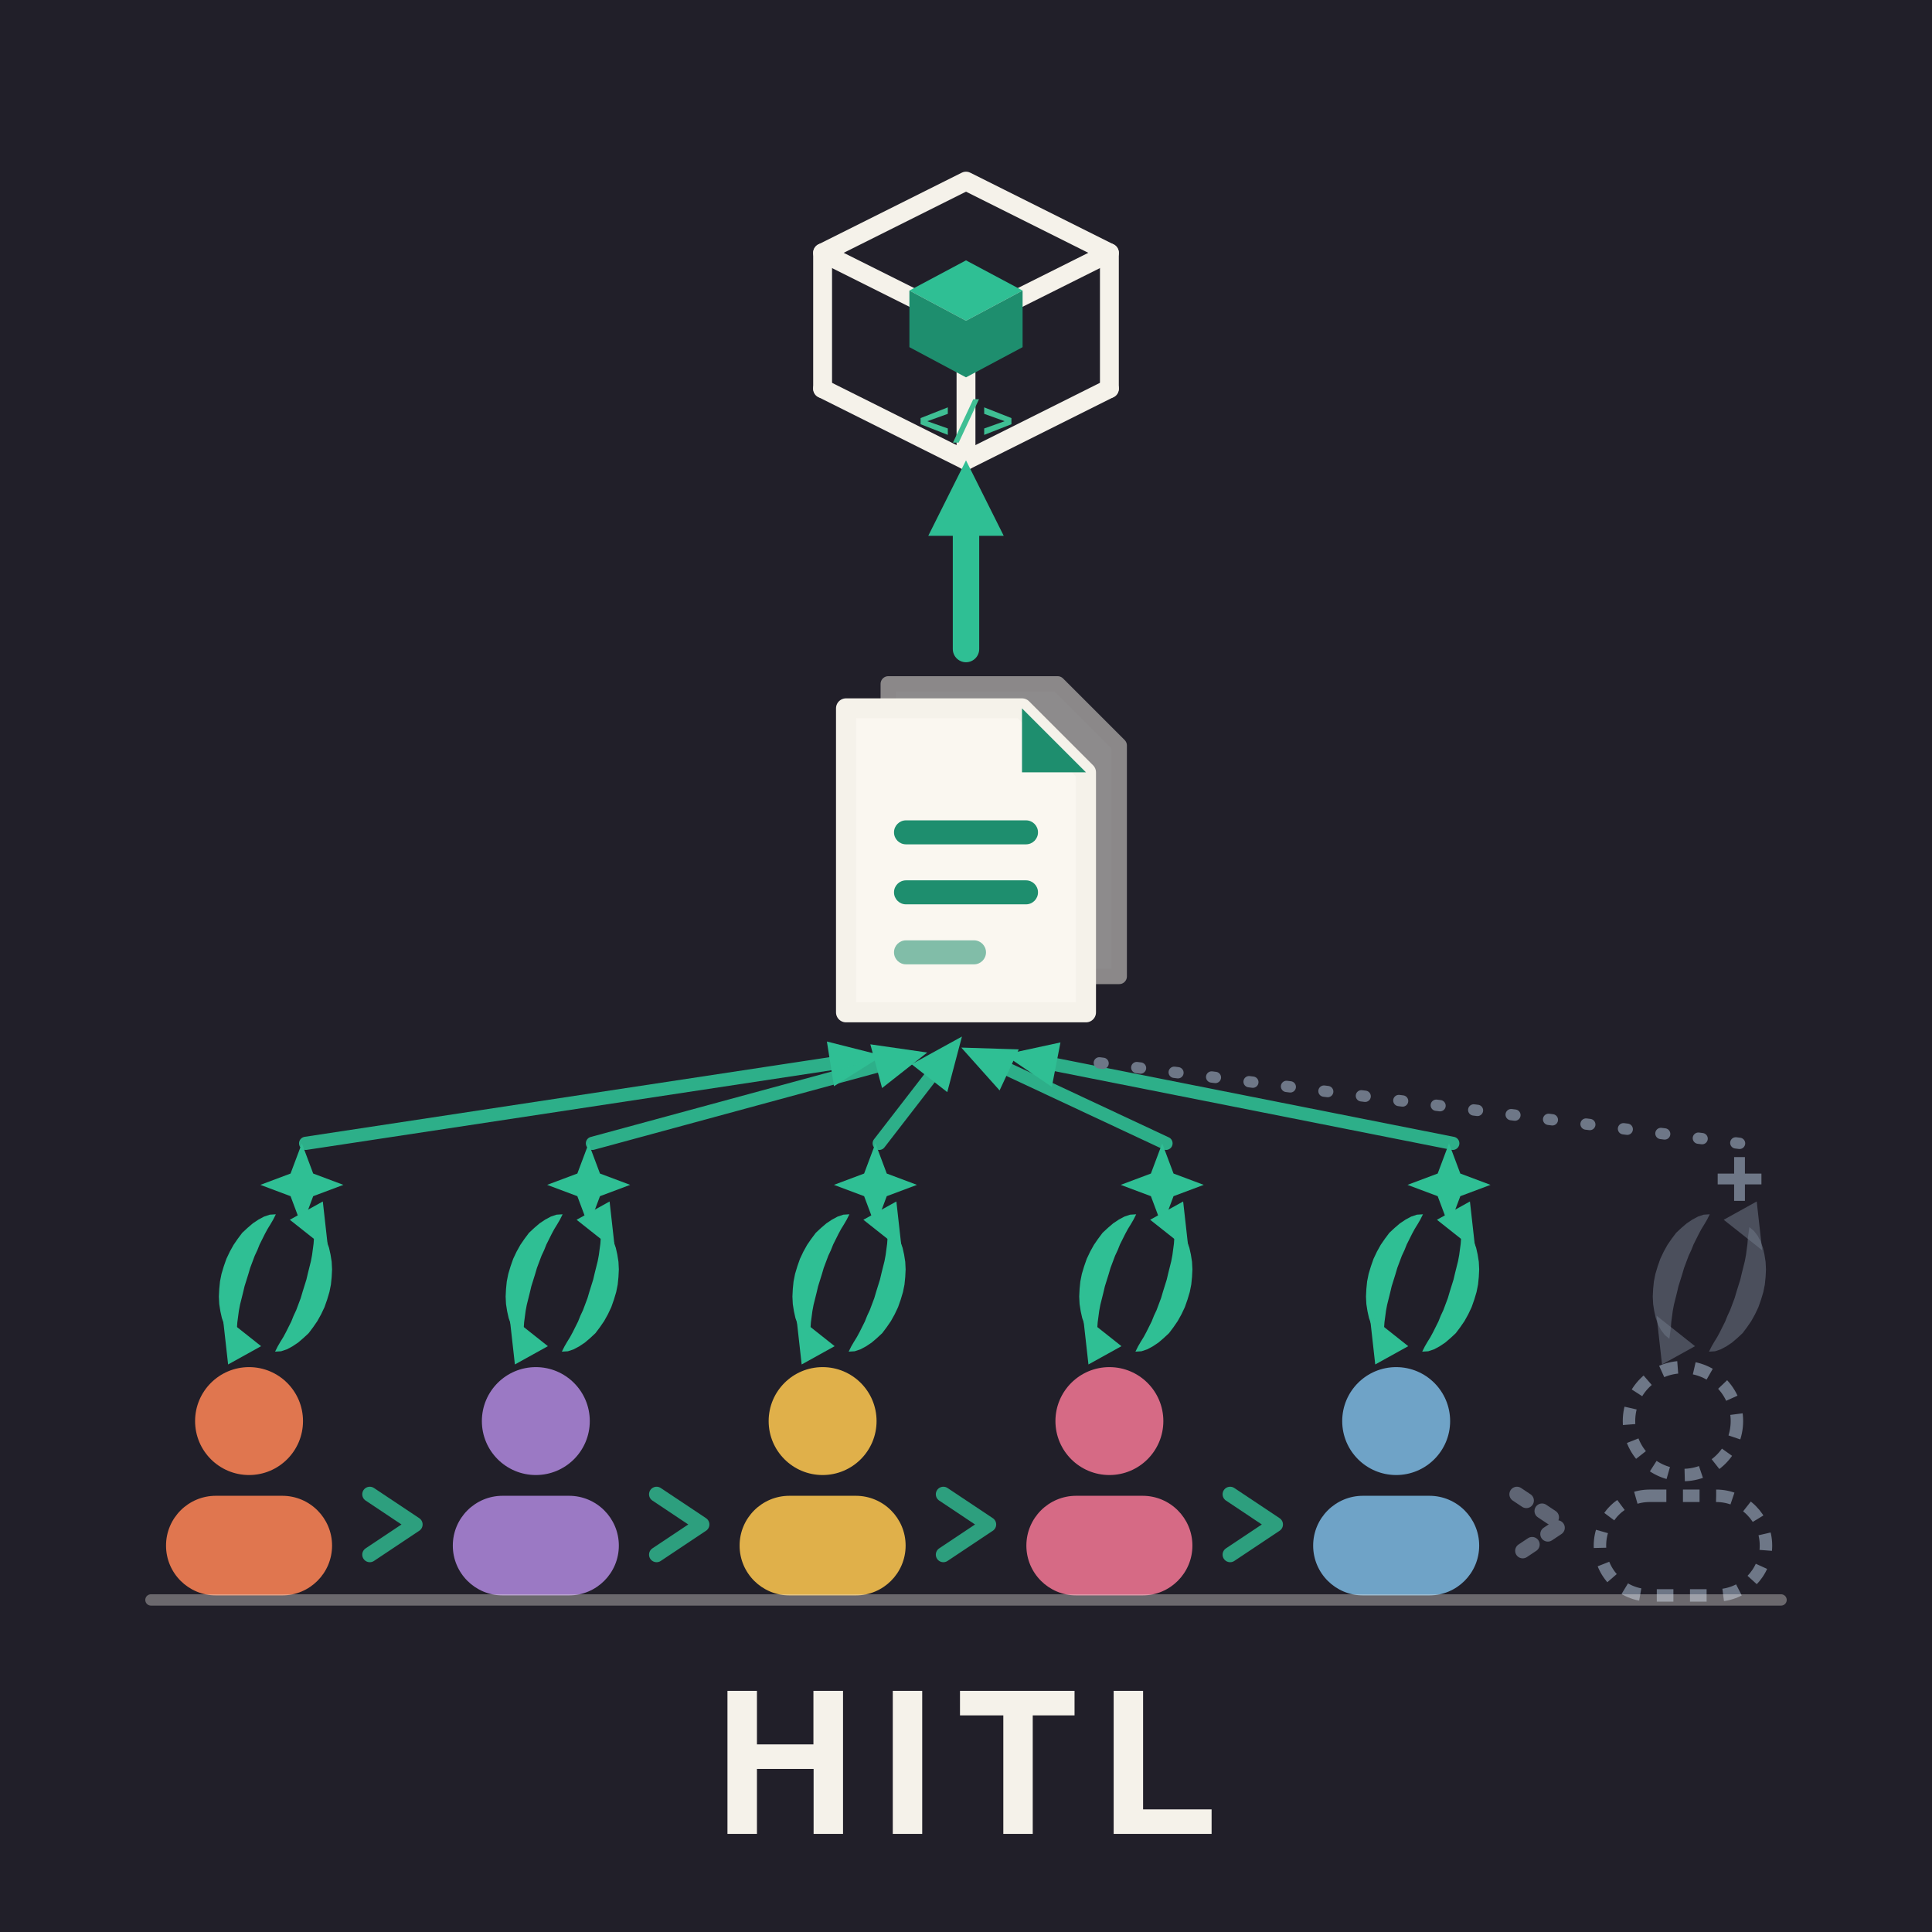
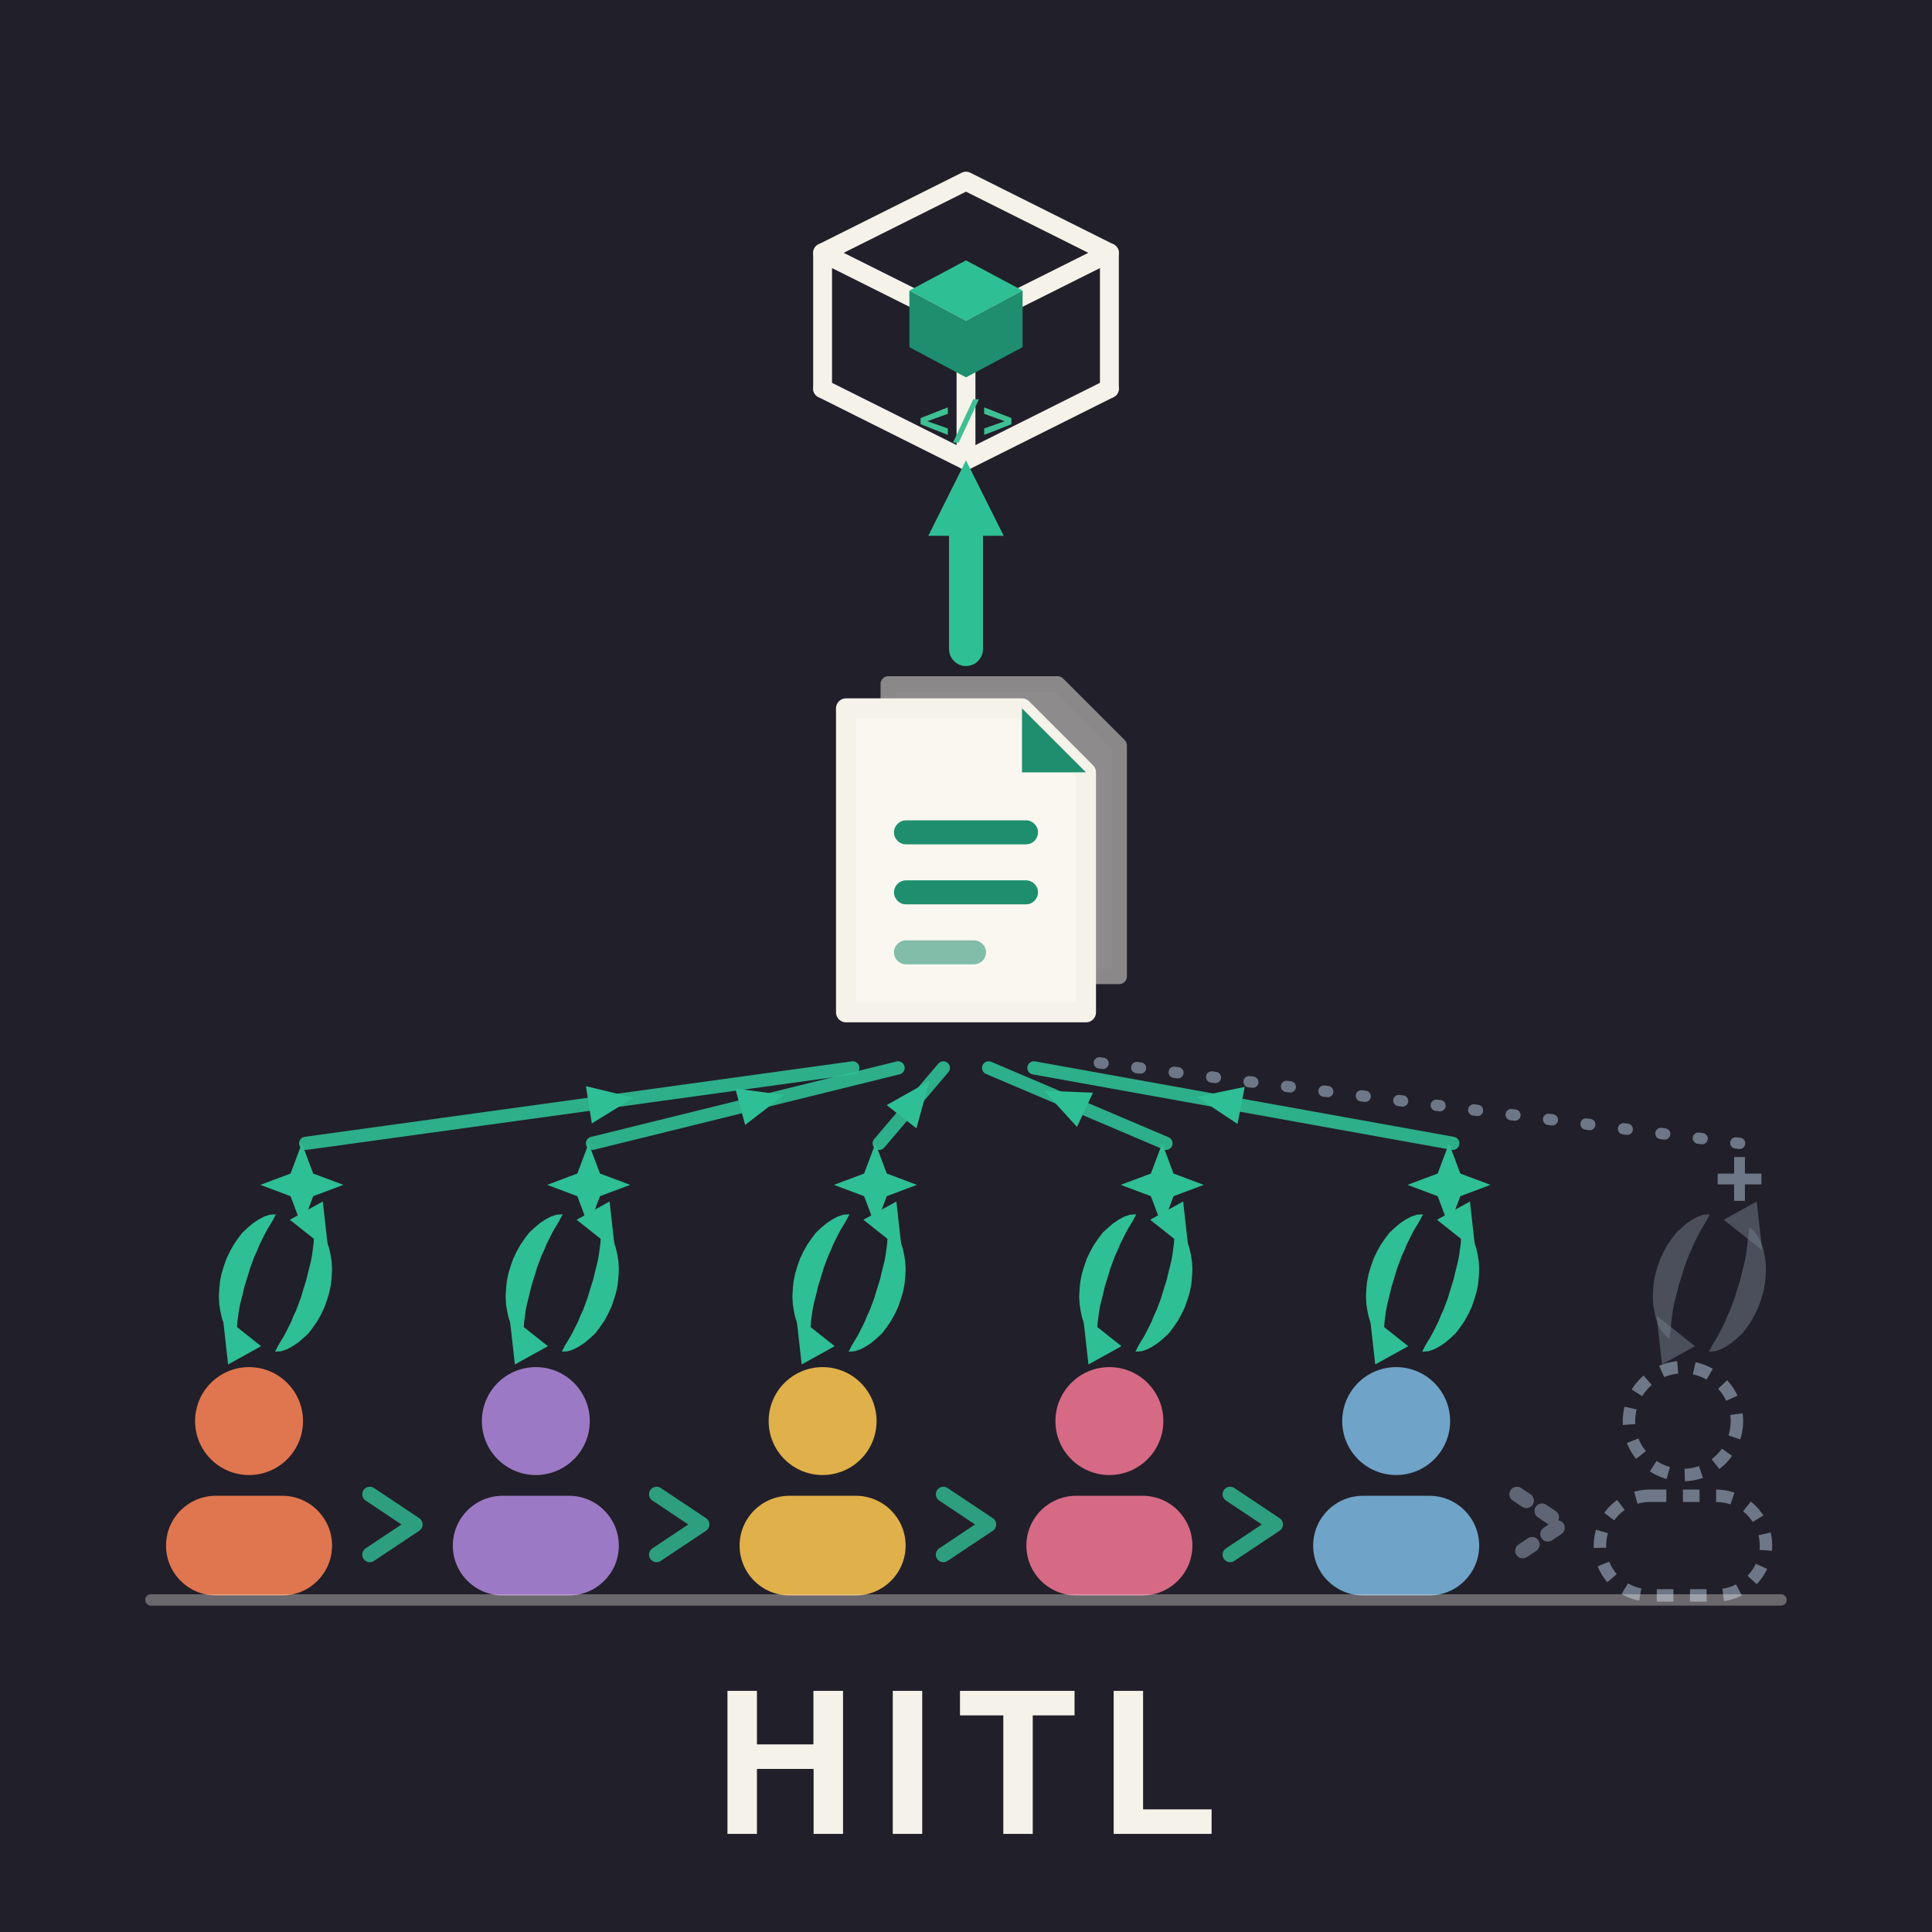
<svg xmlns="http://www.w3.org/2000/svg" width="512" height="512" viewBox="0 0 512 512">
  <rect width="512" height="512" fill="#211F29" />
  <g transform="translate(256,128)">
    <g fill="none" stroke="#F5F2EA" stroke-width="5" stroke-linejoin="round" stroke-linecap="round">
      <polygon points="0,-80 38,-61 0,-42 -38,-61" />
      <line x1="-38" y1="-61" x2="-38" y2="-25" />
      <line x1="38" y1="-61" x2="38" y2="-25" />
      <line x1="0" y1="-42" x2="0" y2="-6" />
      <polyline points="-38,-25 0,-6 38,-25" />
    </g>
    <polygon points="0,-59 15,-51 0,-43 -15,-51" fill="#2FBF94" />
    <polygon points="-15,-51 0,-43 0,-28 -15,-36" fill="#1E8E6E" />
    <polygon points="15,-51 0,-43 0,-28 15,-36" fill="#1E8E6E" />
    <text x="0" y="-12" text-anchor="middle" font-family="Menlo, Consolas, monospace" font-weight="bold" font-size="14" fill="#3FBF94">&lt;/&gt;</text>
  </g>
-   <line x1="256" y1="172" x2="256" y2="140" stroke="#2FBF94" stroke-width="7" stroke-linecap="round" />
+   <line x1="256" y1="172" x2="256" y2="140" stroke="#2FBF94" stroke-width="9" stroke-linecap="round" />
  <polygon points="12,0 -8,10 -8,-10" fill="#2FBF94" transform="translate(256,134) rotate(-90)" />
  <g transform="translate(256,228)">
    <g transform="translate(10,-8) scale(1.02)" opacity="0.5">
      <path d="M -30 -38 L 14 -38 L 30 -22 L 30 38 L -30 38 Z" fill="#FAF7F0" stroke="#F5F2EA" stroke-width="4" stroke-linejoin="round" />
    </g>
    <g transform="scale(1.06)">
      <path d="M -30 -38 L 14 -38 L 30 -22 L 30 38 L -30 38 Z" fill="#FAF7F0" stroke="#F5F2EA" stroke-width="5" stroke-linejoin="round" />
      <path d="M 14 -38 L 14 -22 L 30 -22 Z" fill="#1E8E6E" />
      <rect x="-18" y="-10" width="36" height="6" rx="3" fill="#1E8E6E" />
      <rect x="-18" y="5" width="36" height="6" rx="3" fill="#1E8E6E" />
      <rect x="-18" y="20" width="23" height="6" rx="3" fill="#1E8E6E" opacity="0.55" />
    </g>
  </g>
-   <line x1="81" y1="303" x2="226" y2="281" stroke="#2FBF94" stroke-width="3.5" stroke-linecap="round" opacity="0.9" />
-   <polygon points="8,0 -6,6 -6,-6" fill="#2FBF94" transform="translate(226,281) rotate(-9)" />
+   <line x1="81" y1="303" x2="226" y2="283" stroke="#2FBF94" stroke-width="3.5" stroke-linecap="round" opacity="0.9" />
+   <polygon points="7,0 -5,5 -5,-5" fill="#2FBF94" transform="translate(161,292) rotate(-9)" />
  <g transform="translate(66,392) scale(1.1)" fill="#E0764F">
    <circle cx="0" cy="-14" r="13" />
    <rect x="-20" y="4" width="40" height="24" rx="12" />
  </g>
  <polygon points="72.9,358.2 74.5,358.1 76.0,357.6 77.5,356.8 79.0,355.8 80.4,354.6 81.8,353.3 83.0,351.7 84.1,350.1 85.1,348.3 86.0,346.4 86.7,344.4 87.3,342.4 87.7,340.4 87.9,338.4 88.0,336.4 87.9,334.4 87.6,332.5 87.2,330.7 86.6,329.0 85.8,327.5 84.8,326.2 83.6,325.2 83.6,325.2 83.4,326.7 83.2,328.2 83.1,329.6 82.9,331.1 82.7,332.6 82.4,334.2 82.0,335.8 81.6,337.4 81.2,339.1 80.7,340.7 80.2,342.3 79.7,344.0 79.1,345.6 78.5,347.2 77.8,348.7 77.2,350.2 76.5,351.6 75.8,353.0 75.1,354.3 74.3,355.6 73.6,356.8 72.9,358.2" fill="#2FBF94" />
  <polygon points="7,0 -5,5 -5,-5" fill="#2FBF94" transform="translate(83.6,325.2) rotate(61)" />
  <polygon points="73.1,321.8 71.5,321.9 70.0,322.4 68.5,323.2 67.0,324.2 65.6,325.4 64.2,326.7 63.0,328.3 61.9,329.9 60.9,331.7 60.0,333.6 59.3,335.6 58.7,337.6 58.3,339.6 58.1,341.6 58.0,343.6 58.1,345.6 58.4,347.5 58.8,349.3 59.4,351.0 60.2,352.5 61.2,353.8 62.4,354.8 62.4,354.8 62.6,353.3 62.8,351.8 62.9,350.4 63.1,348.9 63.3,347.4 63.6,345.8 64.0,344.2 64.4,342.6 64.8,340.9 65.3,339.3 65.8,337.7 66.3,336.0 66.9,334.4 67.5,332.8 68.2,331.3 68.8,329.8 69.5,328.4 70.2,327.0 70.9,325.7 71.7,324.4 72.4,323.2 73.1,321.8" fill="#2FBF94" />
  <polygon points="7,0 -5,5 -5,-5" fill="#2FBF94" transform="translate(62.4,354.8) rotate(-119)" />
  <path transform="translate(80,314) scale(1.0)" fill="#2FBF94" d="M0,-11 L3,-3 L11,0 L3,3 L0,11 L-3,3 L-11,0 L-3,-3 Z" />
-   <line x1="157" y1="303" x2="238" y2="281" stroke="#2FBF94" stroke-width="3.5" stroke-linecap="round" opacity="0.9" />
-   <polygon points="8,0 -6,6 -6,-6" fill="#2FBF94" transform="translate(238,281) rotate(-15)" />
+   <line x1="157" y1="303" x2="238" y2="283" stroke="#2FBF94" stroke-width="3.5" stroke-linecap="round" opacity="0.9" />
+   <polygon points="7,0 -5,5 -5,-5" fill="#2FBF94" transform="translate(201,292) rotate(-15)" />
  <g transform="translate(142,392) scale(1.1)" fill="#9B79C4">
    <circle cx="0" cy="-14" r="13" />
    <rect x="-20" y="4" width="40" height="24" rx="12" />
  </g>
  <polygon points="148.9,358.2 150.5,358.1 152.0,357.6 153.5,356.8 155.0,355.8 156.4,354.6 157.8,353.3 159.0,351.7 160.1,350.1 161.1,348.3 162.0,346.4 162.7,344.4 163.3,342.4 163.7,340.4 163.9,338.4 164.0,336.4 163.9,334.4 163.6,332.5 163.2,330.7 162.6,329.0 161.8,327.5 160.8,326.2 159.6,325.2 159.6,325.2 159.4,326.7 159.2,328.2 159.1,329.6 158.9,331.1 158.7,332.6 158.4,334.2 158.0,335.8 157.6,337.4 157.2,339.1 156.7,340.7 156.2,342.3 155.7,344.0 155.1,345.6 154.5,347.2 153.8,348.7 153.2,350.2 152.5,351.6 151.8,353.0 151.1,354.3 150.3,355.6 149.6,356.8 148.9,358.2" fill="#2FBF94" />
  <polygon points="7,0 -5,5 -5,-5" fill="#2FBF94" transform="translate(159.6,325.2) rotate(61)" />
  <polygon points="149.1,321.8 147.5,321.9 146.0,322.4 144.5,323.2 143.0,324.2 141.6,325.4 140.2,326.7 139.0,328.3 137.9,329.9 136.9,331.7 136.0,333.6 135.3,335.6 134.7,337.6 134.3,339.6 134.1,341.6 134.0,343.6 134.1,345.6 134.4,347.5 134.8,349.3 135.4,351.0 136.2,352.5 137.2,353.8 138.4,354.8 138.4,354.8 138.6,353.3 138.8,351.8 138.9,350.4 139.1,348.9 139.3,347.4 139.6,345.8 140.0,344.2 140.4,342.6 140.8,340.9 141.3,339.3 141.8,337.7 142.3,336.0 142.9,334.4 143.5,332.8 144.2,331.3 144.8,329.8 145.5,328.4 146.2,327.0 146.9,325.7 147.7,324.4 148.4,323.2 149.1,321.8" fill="#2FBF94" />
  <polygon points="7,0 -5,5 -5,-5" fill="#2FBF94" transform="translate(138.4,354.8) rotate(-119)" />
  <path transform="translate(156,314) scale(1.0)" fill="#2FBF94" d="M0,-11 L3,-3 L11,0 L3,3 L0,11 L-3,3 L-11,0 L-3,-3 Z" />
-   <line x1="233" y1="303" x2="250" y2="281" stroke="#2FBF94" stroke-width="3.5" stroke-linecap="round" opacity="0.9" />
-   <polygon points="8,0 -6,6 -6,-6" fill="#2FBF94" transform="translate(250,281) rotate(-52)" />
+   <line x1="233" y1="303" x2="250" y2="283" stroke="#2FBF94" stroke-width="3.5" stroke-linecap="round" opacity="0.9" />
+   <polygon points="7,0 -5,5 -5,-5" fill="#2FBF94" transform="translate(242,292) rotate(-52)" />
  <g transform="translate(218,392) scale(1.1)" fill="#E0B04A">
    <circle cx="0" cy="-14" r="13" />
    <rect x="-20" y="4" width="40" height="24" rx="12" />
  </g>
  <polygon points="224.9,358.2 226.5,358.1 228.0,357.6 229.5,356.8 231.0,355.8 232.4,354.6 233.8,353.3 235.0,351.7 236.1,350.1 237.1,348.3 238.0,346.4 238.7,344.4 239.3,342.4 239.7,340.4 239.9,338.4 240.0,336.4 239.9,334.4 239.6,332.5 239.2,330.7 238.6,329.0 237.8,327.5 236.8,326.2 235.6,325.2 235.6,325.2 235.4,326.7 235.2,328.2 235.1,329.6 234.9,331.1 234.7,332.6 234.4,334.2 234.0,335.8 233.6,337.4 233.2,339.1 232.7,340.7 232.2,342.3 231.7,344.0 231.1,345.6 230.5,347.2 229.8,348.7 229.2,350.2 228.5,351.6 227.8,353.0 227.1,354.3 226.3,355.6 225.6,356.8 224.9,358.2" fill="#2FBF94" />
  <polygon points="7,0 -5,5 -5,-5" fill="#2FBF94" transform="translate(235.6,325.2) rotate(61)" />
  <polygon points="225.1,321.8 223.5,321.9 222.0,322.4 220.5,323.2 219.0,324.2 217.6,325.4 216.2,326.7 215.0,328.3 213.9,329.9 212.9,331.7 212.0,333.6 211.3,335.6 210.7,337.6 210.3,339.6 210.1,341.6 210.0,343.6 210.1,345.6 210.4,347.5 210.8,349.3 211.4,351.0 212.2,352.5 213.2,353.8 214.4,354.8 214.4,354.8 214.6,353.3 214.8,351.8 214.9,350.4 215.1,348.9 215.3,347.4 215.6,345.8 216.0,344.2 216.4,342.6 216.8,340.9 217.3,339.3 217.8,337.7 218.3,336.0 218.9,334.4 219.5,332.8 220.2,331.3 220.8,329.8 221.5,328.4 222.2,327.0 222.9,325.7 223.7,324.4 224.4,323.2 225.1,321.8" fill="#2FBF94" />
  <polygon points="7,0 -5,5 -5,-5" fill="#2FBF94" transform="translate(214.4,354.8) rotate(-119)" />
  <path transform="translate(232,314) scale(1.0)" fill="#2FBF94" d="M0,-11 L3,-3 L11,0 L3,3 L0,11 L-3,3 L-11,0 L-3,-3 Z" />
-   <line x1="309" y1="303" x2="262" y2="281" stroke="#2FBF94" stroke-width="3.5" stroke-linecap="round" opacity="0.9" />
-   <polygon points="8,0 -6,6 -6,-6" fill="#2FBF94" transform="translate(262,281) rotate(-155)" />
+   <line x1="309" y1="303" x2="262" y2="283" stroke="#2FBF94" stroke-width="3.5" stroke-linecap="round" opacity="0.9" />
+   <polygon points="7,0 -5,5 -5,-5" fill="#2FBF94" transform="translate(283,292) rotate(-155)" />
  <g transform="translate(294,392) scale(1.1)" fill="#D66A85">
    <circle cx="0" cy="-14" r="13" />
    <rect x="-20" y="4" width="40" height="24" rx="12" />
  </g>
  <polygon points="300.9,358.2 302.5,358.1 304.0,357.6 305.5,356.8 307.0,355.8 308.4,354.6 309.8,353.3 311.0,351.7 312.1,350.1 313.1,348.3 314.0,346.4 314.7,344.4 315.3,342.4 315.7,340.4 315.9,338.4 316.0,336.4 315.9,334.4 315.6,332.5 315.2,330.7 314.6,329.0 313.8,327.5 312.8,326.2 311.6,325.2 311.6,325.2 311.4,326.7 311.2,328.2 311.1,329.6 310.9,331.1 310.7,332.6 310.4,334.2 310.0,335.8 309.6,337.4 309.2,339.1 308.7,340.7 308.2,342.3 307.7,344.0 307.1,345.6 306.5,347.2 305.8,348.7 305.2,350.2 304.5,351.6 303.8,353.0 303.1,354.3 302.3,355.6 301.6,356.8 300.9,358.2" fill="#2FBF94" />
  <polygon points="7,0 -5,5 -5,-5" fill="#2FBF94" transform="translate(311.6,325.2) rotate(61)" />
  <polygon points="301.1,321.8 299.5,321.9 298.0,322.4 296.5,323.2 295.0,324.2 293.6,325.4 292.2,326.7 291.0,328.3 289.9,329.9 288.9,331.7 288.0,333.6 287.3,335.6 286.7,337.6 286.3,339.6 286.1,341.6 286.0,343.6 286.1,345.6 286.4,347.5 286.8,349.3 287.4,351.0 288.2,352.5 289.2,353.8 290.4,354.8 290.4,354.8 290.6,353.3 290.8,351.8 290.9,350.4 291.1,348.9 291.3,347.4 291.6,345.8 292.0,344.2 292.4,342.6 292.8,340.9 293.3,339.3 293.8,337.7 294.3,336.0 294.9,334.4 295.5,332.8 296.2,331.3 296.8,329.8 297.5,328.4 298.2,327.0 298.9,325.7 299.7,324.4 300.4,323.2 301.1,321.8" fill="#2FBF94" />
  <polygon points="7,0 -5,5 -5,-5" fill="#2FBF94" transform="translate(290.4,354.8) rotate(-119)" />
  <path transform="translate(308,314) scale(1.0)" fill="#2FBF94" d="M0,-11 L3,-3 L11,0 L3,3 L0,11 L-3,3 L-11,0 L-3,-3 Z" />
-   <line x1="385" y1="303" x2="274" y2="281" stroke="#2FBF94" stroke-width="3.5" stroke-linecap="round" opacity="0.9" />
-   <polygon points="8,0 -6,6 -6,-6" fill="#2FBF94" transform="translate(274,281) rotate(-169)" />
+   <line x1="385" y1="303" x2="274" y2="283" stroke="#2FBF94" stroke-width="3.5" stroke-linecap="round" opacity="0.9" />
+   <polygon points="7,0 -5,5 -5,-5" fill="#2FBF94" transform="translate(324,292) rotate(-169)" />
  <g transform="translate(370,392) scale(1.1)" fill="#6FA3C7">
    <circle cx="0" cy="-14" r="13" />
    <rect x="-20" y="4" width="40" height="24" rx="12" />
  </g>
  <polygon points="376.9,358.2 378.5,358.1 380.0,357.6 381.5,356.8 383.0,355.8 384.4,354.6 385.8,353.3 387.0,351.7 388.1,350.1 389.1,348.3 390.0,346.4 390.7,344.4 391.3,342.4 391.7,340.4 391.9,338.4 392.0,336.4 391.9,334.4 391.6,332.5 391.2,330.7 390.6,329.0 389.8,327.5 388.8,326.2 387.6,325.2 387.6,325.2 387.4,326.7 387.2,328.2 387.1,329.6 386.9,331.1 386.7,332.6 386.4,334.2 386.0,335.8 385.6,337.4 385.2,339.1 384.7,340.7 384.2,342.3 383.7,344.0 383.1,345.6 382.5,347.2 381.8,348.7 381.2,350.2 380.5,351.6 379.8,353.0 379.1,354.3 378.3,355.6 377.6,356.8 376.9,358.2" fill="#2FBF94" />
  <polygon points="7,0 -5,5 -5,-5" fill="#2FBF94" transform="translate(387.6,325.2) rotate(61)" />
  <polygon points="377.1,321.8 375.5,321.9 374.0,322.4 372.5,323.2 371.0,324.2 369.6,325.4 368.2,326.7 367.0,328.3 365.9,329.9 364.9,331.7 364.0,333.6 363.3,335.6 362.7,337.6 362.3,339.6 362.1,341.6 362.0,343.6 362.1,345.6 362.4,347.5 362.8,349.3 363.4,351.0 364.2,352.5 365.2,353.8 366.4,354.8 366.4,354.8 366.6,353.3 366.8,351.8 366.9,350.4 367.1,348.9 367.3,347.4 367.6,345.8 368.0,344.2 368.4,342.6 368.8,340.9 369.3,339.3 369.8,337.7 370.3,336.0 370.9,334.4 371.5,332.8 372.2,331.3 372.8,329.8 373.5,328.4 374.2,327.0 374.9,325.7 375.7,324.4 376.4,323.2 377.1,321.8" fill="#2FBF94" />
  <polygon points="7,0 -5,5 -5,-5" fill="#2FBF94" transform="translate(366.4,354.8) rotate(-119)" />
  <path transform="translate(384,314) scale(1.0)" fill="#2FBF94" d="M0,-11 L3,-3 L11,0 L3,3 L0,11 L-3,3 L-11,0 L-3,-3 Z" />
  <line x1="461" y1="303" x2="286" y2="281" stroke="#6E7787" stroke-width="3" stroke-linecap="round" stroke-dasharray="1 9" />
  <g transform="translate(446,392) scale(1.1)" fill="none" stroke="#6E7787" stroke-width="3" stroke-dasharray="4 4">
    <circle cx="0" cy="-14" r="13" />
    <rect x="-20" y="4" width="40" height="24" rx="12" />
  </g>
  <polygon points="452.9,358.2 454.5,358.1 456.0,357.6 457.5,356.8 459.0,355.8 460.4,354.6 461.8,353.3 463.0,351.7 464.1,350.1 465.1,348.3 466.0,346.4 466.7,344.4 467.3,342.4 467.7,340.4 467.9,338.4 468.0,336.4 467.9,334.4 467.6,332.5 467.2,330.7 466.6,329.0 465.8,327.5 464.8,326.2 463.6,325.2 463.6,325.2 463.4,326.7 463.2,328.2 463.1,329.6 462.9,331.1 462.7,332.6 462.4,334.2 462.0,335.8 461.6,337.4 461.2,339.1 460.7,340.7 460.2,342.3 459.7,344.0 459.1,345.6 458.5,347.2 457.8,348.7 457.2,350.2 456.5,351.6 455.8,353.0 455.1,354.3 454.3,355.6 453.6,356.8 452.9,358.2" fill="#6E7787" opacity="0.55" />
  <polygon points="7,0 -5,5 -5,-5" fill="#6E7787" opacity="0.55" transform="translate(463.6,325.2) rotate(61)" />
  <polygon points="453.1,321.8 451.5,321.9 450.0,322.4 448.5,323.2 447.0,324.2 445.6,325.4 444.2,326.7 443.0,328.3 441.9,329.9 440.9,331.7 440.0,333.6 439.3,335.6 438.7,337.6 438.3,339.6 438.1,341.6 438.0,343.6 438.1,345.6 438.4,347.5 438.8,349.3 439.4,351.0 440.2,352.5 441.2,353.8 442.4,354.8 442.4,354.8 442.6,353.3 442.8,351.8 442.9,350.4 443.1,348.9 443.3,347.4 443.6,345.8 444.0,344.2 444.4,342.6 444.8,340.9 445.3,339.3 445.8,337.7 446.3,336.0 446.9,334.4 447.5,332.8 448.2,331.3 448.8,329.8 449.5,328.4 450.2,327.0 450.9,325.7 451.7,324.4 452.4,323.2 453.1,321.8" fill="#6E7787" opacity="0.55" />
  <polygon points="7,0 -5,5 -5,-5" fill="#6E7787" opacity="0.55" transform="translate(442.4,354.8) rotate(-119)" />
  <text x="454" y="318" font-family="'Helvetica Neue', Helvetica, Arial, sans-serif" font-weight="700" font-size="24" fill="#6E7787">+</text>
  <polyline points="98,396 110,404 98,412" fill="none" stroke="#2FBF94" stroke-width="4" stroke-linecap="round" stroke-linejoin="round" opacity="0.8" />
  <polyline points="174,396 186,404 174,412" fill="none" stroke="#2FBF94" stroke-width="4" stroke-linecap="round" stroke-linejoin="round" opacity="0.8" />
  <polyline points="250,396 262,404 250,412" fill="none" stroke="#2FBF94" stroke-width="4" stroke-linecap="round" stroke-linejoin="round" opacity="0.8" />
  <polyline points="326,396 338,404 326,412" fill="none" stroke="#2FBF94" stroke-width="4" stroke-linecap="round" stroke-linejoin="round" opacity="0.8" />
  <polyline points="402,396 414,404 402,412" fill="none" stroke="#6E7787" stroke-width="4" stroke-linecap="round" stroke-linejoin="round" stroke-dasharray="3 5" opacity="0.8" />
  <line x1="40" y1="424" x2="472" y2="424" stroke="#F5F2EA" stroke-width="3" stroke-linecap="round" opacity="0.35" />
  <text x="256" y="486" text-anchor="middle" font-family="'Helvetica Neue', Helvetica, Arial, sans-serif" font-weight="800" font-size="52" letter-spacing="6" fill="#F5F2EA">HITL</text>
</svg>
